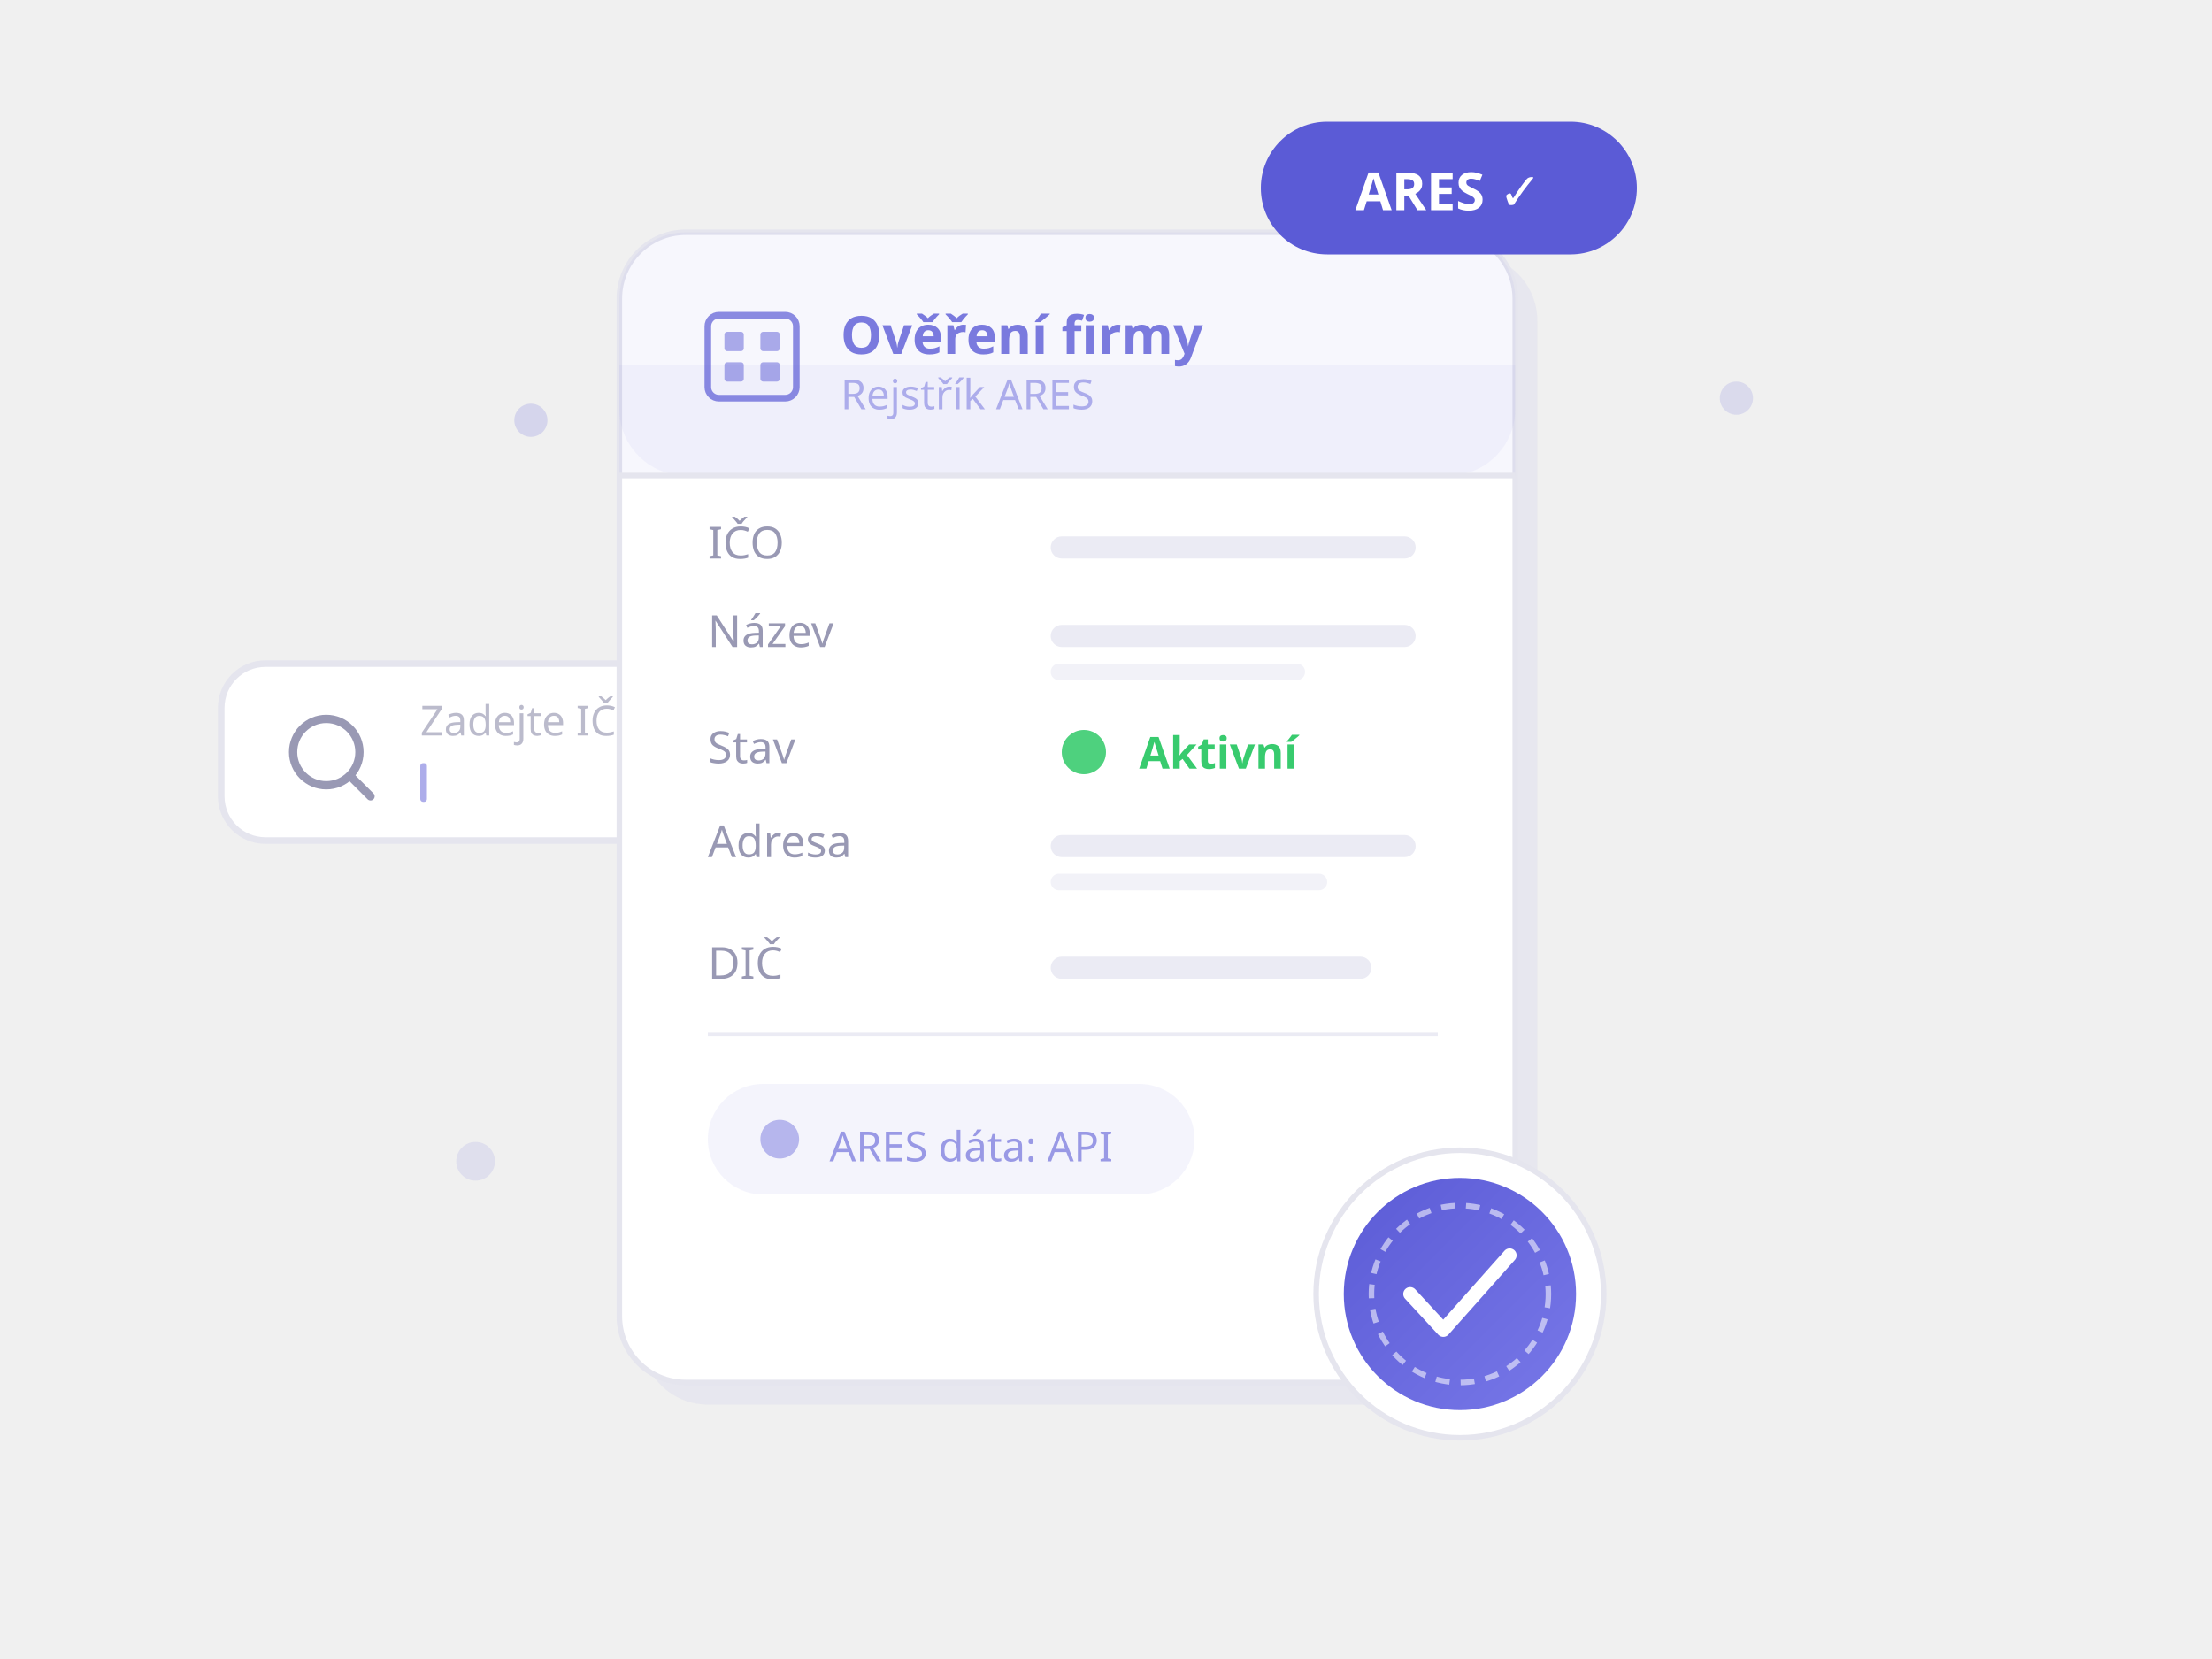
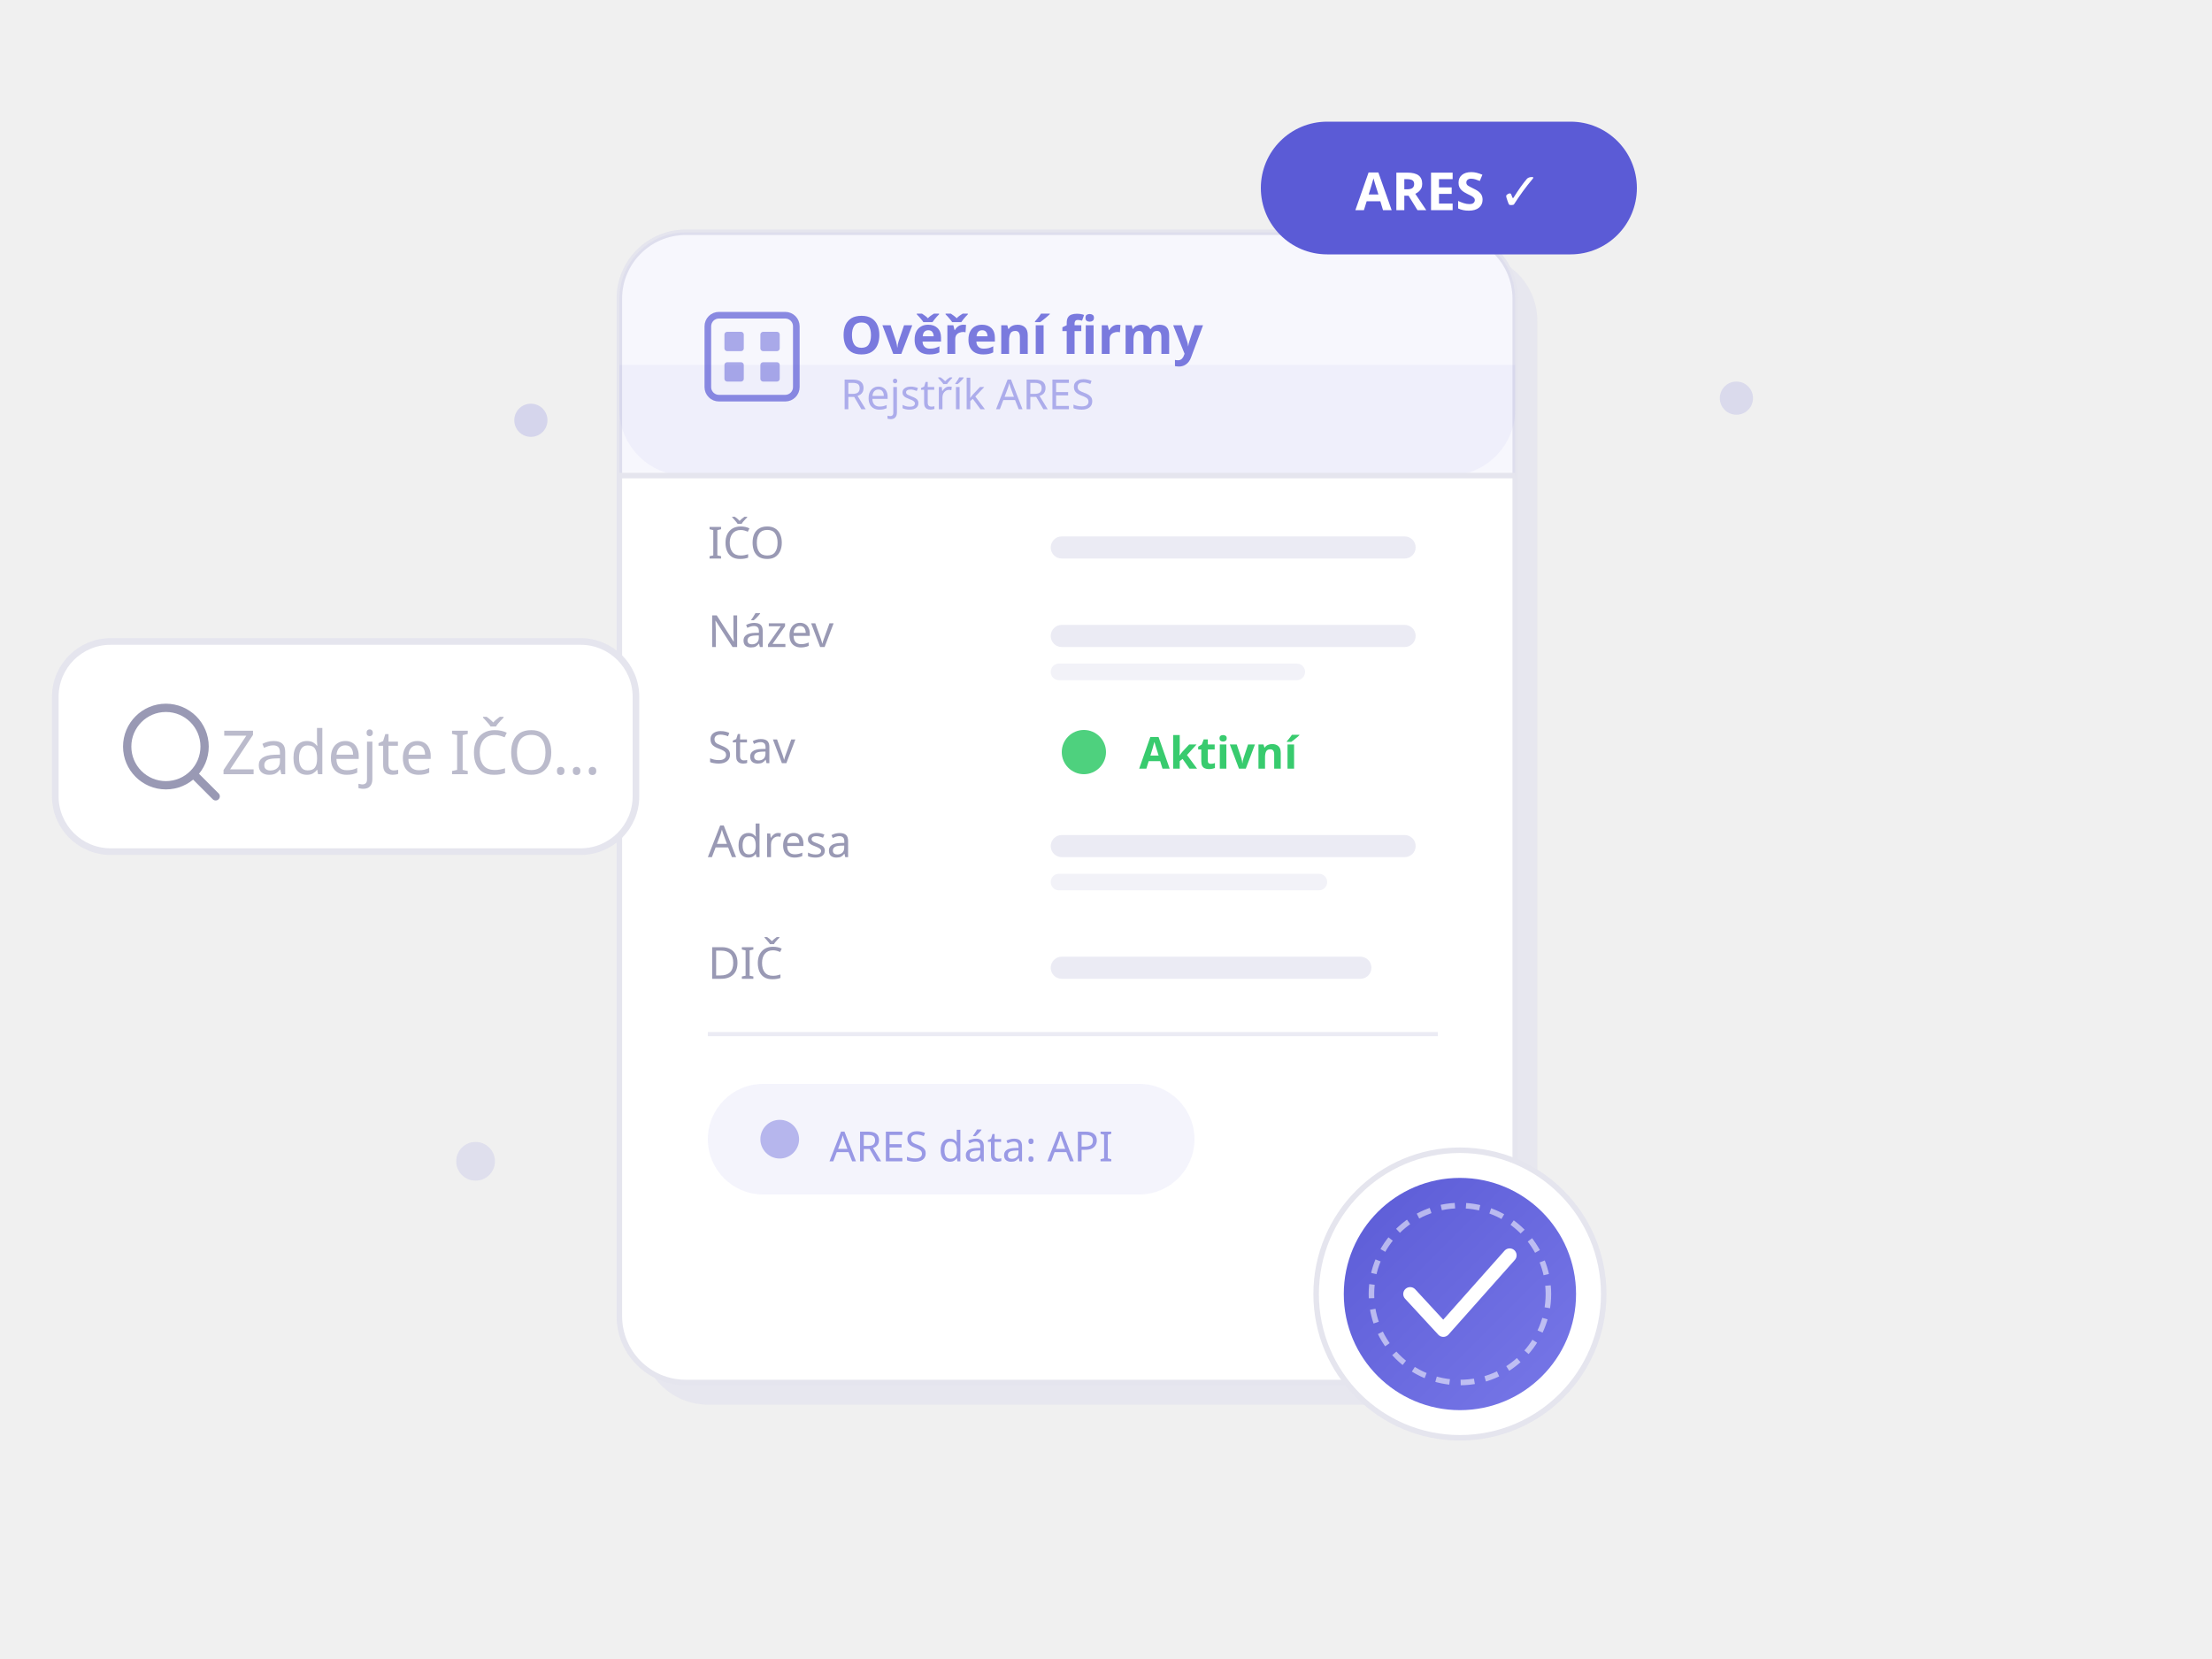
<svg xmlns="http://www.w3.org/2000/svg" viewBox="0 0 400 300" fill="none">
  <defs>
-     <pattern id="dots" width="16" height="16" patternUnits="userSpaceOnUse">
-       <circle cx="1" cy="1" r="0.75" fill="#E2E2EA" />
-     </pattern>
    <linearGradient id="seal" x1="0" y1="0" x2="1" y2="1">
      <stop offset="0%" stop-color="#5B5BD6" />
      <stop offset="100%" stop-color="#7878E8" />
    </linearGradient>
-   </defs>
-   <rect x="40" y="120" width="118" height="32" rx="8" fill="white" stroke="#E5E5EE" stroke-width="1.2" />
-   <circle cx="59" cy="136" r="6" stroke="#9999B4" stroke-width="1.5" />
-   <line x1="63.5" y1="140.5" x2="67" y2="144" stroke="#9999B4" stroke-width="1.5" stroke-linecap="round" />
-   <text x="76" y="133" font-family="system-ui,sans-serif" font-size="7.5" fill="#BBBBCC" font-weight="400">Zadejte IČO…</text>
-   <rect x="76" y="138" width="1.2" height="7" rx="0.5" fill="#5B5BD6" opacity="0.5" />
-   <path d="M158 136 Q180 136 190 136" stroke="#C4C4D8" stroke-width="1" stroke-dasharray="2.5 2" marker-end="url(#arrow)" />
-   <defs>
    <marker id="arrow" markerWidth="5" markerHeight="5" refX="4" refY="2.5" orient="auto">
      <path d="M0,0.5 L4,2.5 L0,4.5" stroke="#C4C4D8" stroke-width="1" fill="none" stroke-linecap="round" stroke-linejoin="round" />
    </marker>
  </defs>
  <rect x="116" y="46" width="162" height="208" rx="12" fill="#5B5BD6" opacity="0.06" />
  <rect x="112" y="42" width="162" height="208" rx="12" fill="white" stroke="#E5E5EE" stroke-width="1" />
  <rect x="112" y="42" width="162" height="44" rx="12" fill="#5B5BD6" opacity="0.05" />
  <rect x="112" y="66" width="162" height="20" fill="#5B5BD6" opacity="0.05" />
  <g transform="translate(128,57)">
    <rect width="16" height="15" rx="2" stroke="#5B5BD6" stroke-width="1.2" opacity="0.7" />
    <rect x="3" y="3" width="3.5" height="3.5" rx="0.5" fill="#5B5BD6" opacity="0.5" />
    <rect x="9.5" y="3" width="3.5" height="3.5" rx="0.5" fill="#5B5BD6" opacity="0.5" />
    <rect x="3" y="8.5" width="3.5" height="3.5" rx="0.5" fill="#5B5BD6" opacity="0.5" />
    <rect x="9.5" y="8.5" width="3.5" height="3.5" rx="0.5" fill="#5B5BD6" opacity="0.5" />
  </g>
  <text x="152" y="64" font-family="system-ui,sans-serif" font-size="9.5" font-weight="700" fill="#5B5BD6" opacity="0.8">Ověření firmy</text>
  <text x="152" y="74" font-family="system-ui,sans-serif" font-size="7.5" fill="#5B5BD6" opacity="0.45">Rejstřík ARES</text>
  <line x1="112" y1="86" x2="274" y2="86" stroke="#E5E5EE" stroke-width="1" />
  <text x="128" y="101" font-family="system-ui,sans-serif" font-size="8" fill="#9999B4" font-weight="500">IČO</text>
  <rect x="190" y="97" width="66" height="4" rx="2" fill="#EBEBF4" />
  <text x="128" y="117" font-family="system-ui,sans-serif" font-size="8" fill="#9999B4" font-weight="500">Název</text>
  <rect x="190" y="113" width="66" height="4" rx="2" fill="#EBEBF4" />
  <rect x="190" y="120" width="46" height="3" rx="1.5" fill="#F2F2F8" />
  <text x="128" y="138" font-family="system-ui,sans-serif" font-size="8" fill="#9999B4" font-weight="500">Stav</text>
  <circle cx="196" cy="136" r="4" fill="#22C55E" opacity="0.8" />
  <text x="206" y="139" font-family="system-ui,sans-serif" font-size="8" fill="#22C55E" font-weight="600" opacity="0.9">Aktivní</text>
  <text x="128" y="155" font-family="system-ui,sans-serif" font-size="8" fill="#9999B4" font-weight="500">Adresa</text>
  <rect x="190" y="151" width="66" height="4" rx="2" fill="#EBEBF4" />
  <rect x="190" y="158" width="50" height="3" rx="1.5" fill="#F2F2F8" />
  <text x="128" y="177" font-family="system-ui,sans-serif" font-size="8" fill="#9999B4" font-weight="500">DIČ</text>
  <rect x="190" y="173" width="58" height="4" rx="2" fill="#EBEBF4" />
  <line x1="128" y1="187" x2="260" y2="187" stroke="#EBEBF4" stroke-width="0.75" />
  <rect x="128" y="196" width="88" height="20" rx="10" fill="#5B5BD6" opacity="0.07" />
  <circle cx="141" cy="206" r="3.5" fill="#5B5BD6" opacity="0.4" />
  <text x="150" y="210" font-family="system-ui,sans-serif" font-size="7.5" fill="#5B5BD6" opacity="0.6" font-weight="500">ARES dáta: API</text>
  <circle cx="264" cy="234" r="26" fill="white" stroke="#E5E5EE" stroke-width="1" />
  <circle cx="264" cy="234" r="21" fill="url(#seal)" />
  <circle cx="264" cy="234" r="16" fill="none" stroke="white" stroke-width="1" stroke-dasharray="2.5 2" opacity="0.55" />
  <path d="M255 234 L261 240.5 L273 227" stroke="white" stroke-width="2.5" stroke-linecap="round" stroke-linejoin="round" />
  <rect x="228" y="22" width="68" height="24" rx="12" fill="#5B5BD6" />
  <text x="262" y="38" font-family="system-ui,sans-serif" font-size="9.5" font-weight="700" fill="white" text-anchor="middle">ARES ✓</text>
  <circle cx="96" cy="76" r="3" fill="#5B5BD6" opacity="0.18" />
  <circle cx="86" cy="210" r="3.5" fill="#5B5BD6" opacity="0.12" />
  <circle cx="314" cy="72" r="3" fill="#5B5BD6" opacity="0.15" />
+   <rect x="10" y="116" width="105" height="38" rx="10" fill="white" stroke="#E5E5EE" stroke-width="1.2" />
+   <circle cx="30" cy="135" r="7" stroke="#9999B4" stroke-width="1.5" />
+   <line x1="35.5" y1="140.5" x2="39" y2="144" stroke="#9999B4" stroke-width="1.5" stroke-linecap="round" />
+   <text x="40" y="140" font-family="system-ui,sans-serif" font-size="11" fill="#BBBBCC" font-weight="400">Zadejte IČO…</text>
</svg>
